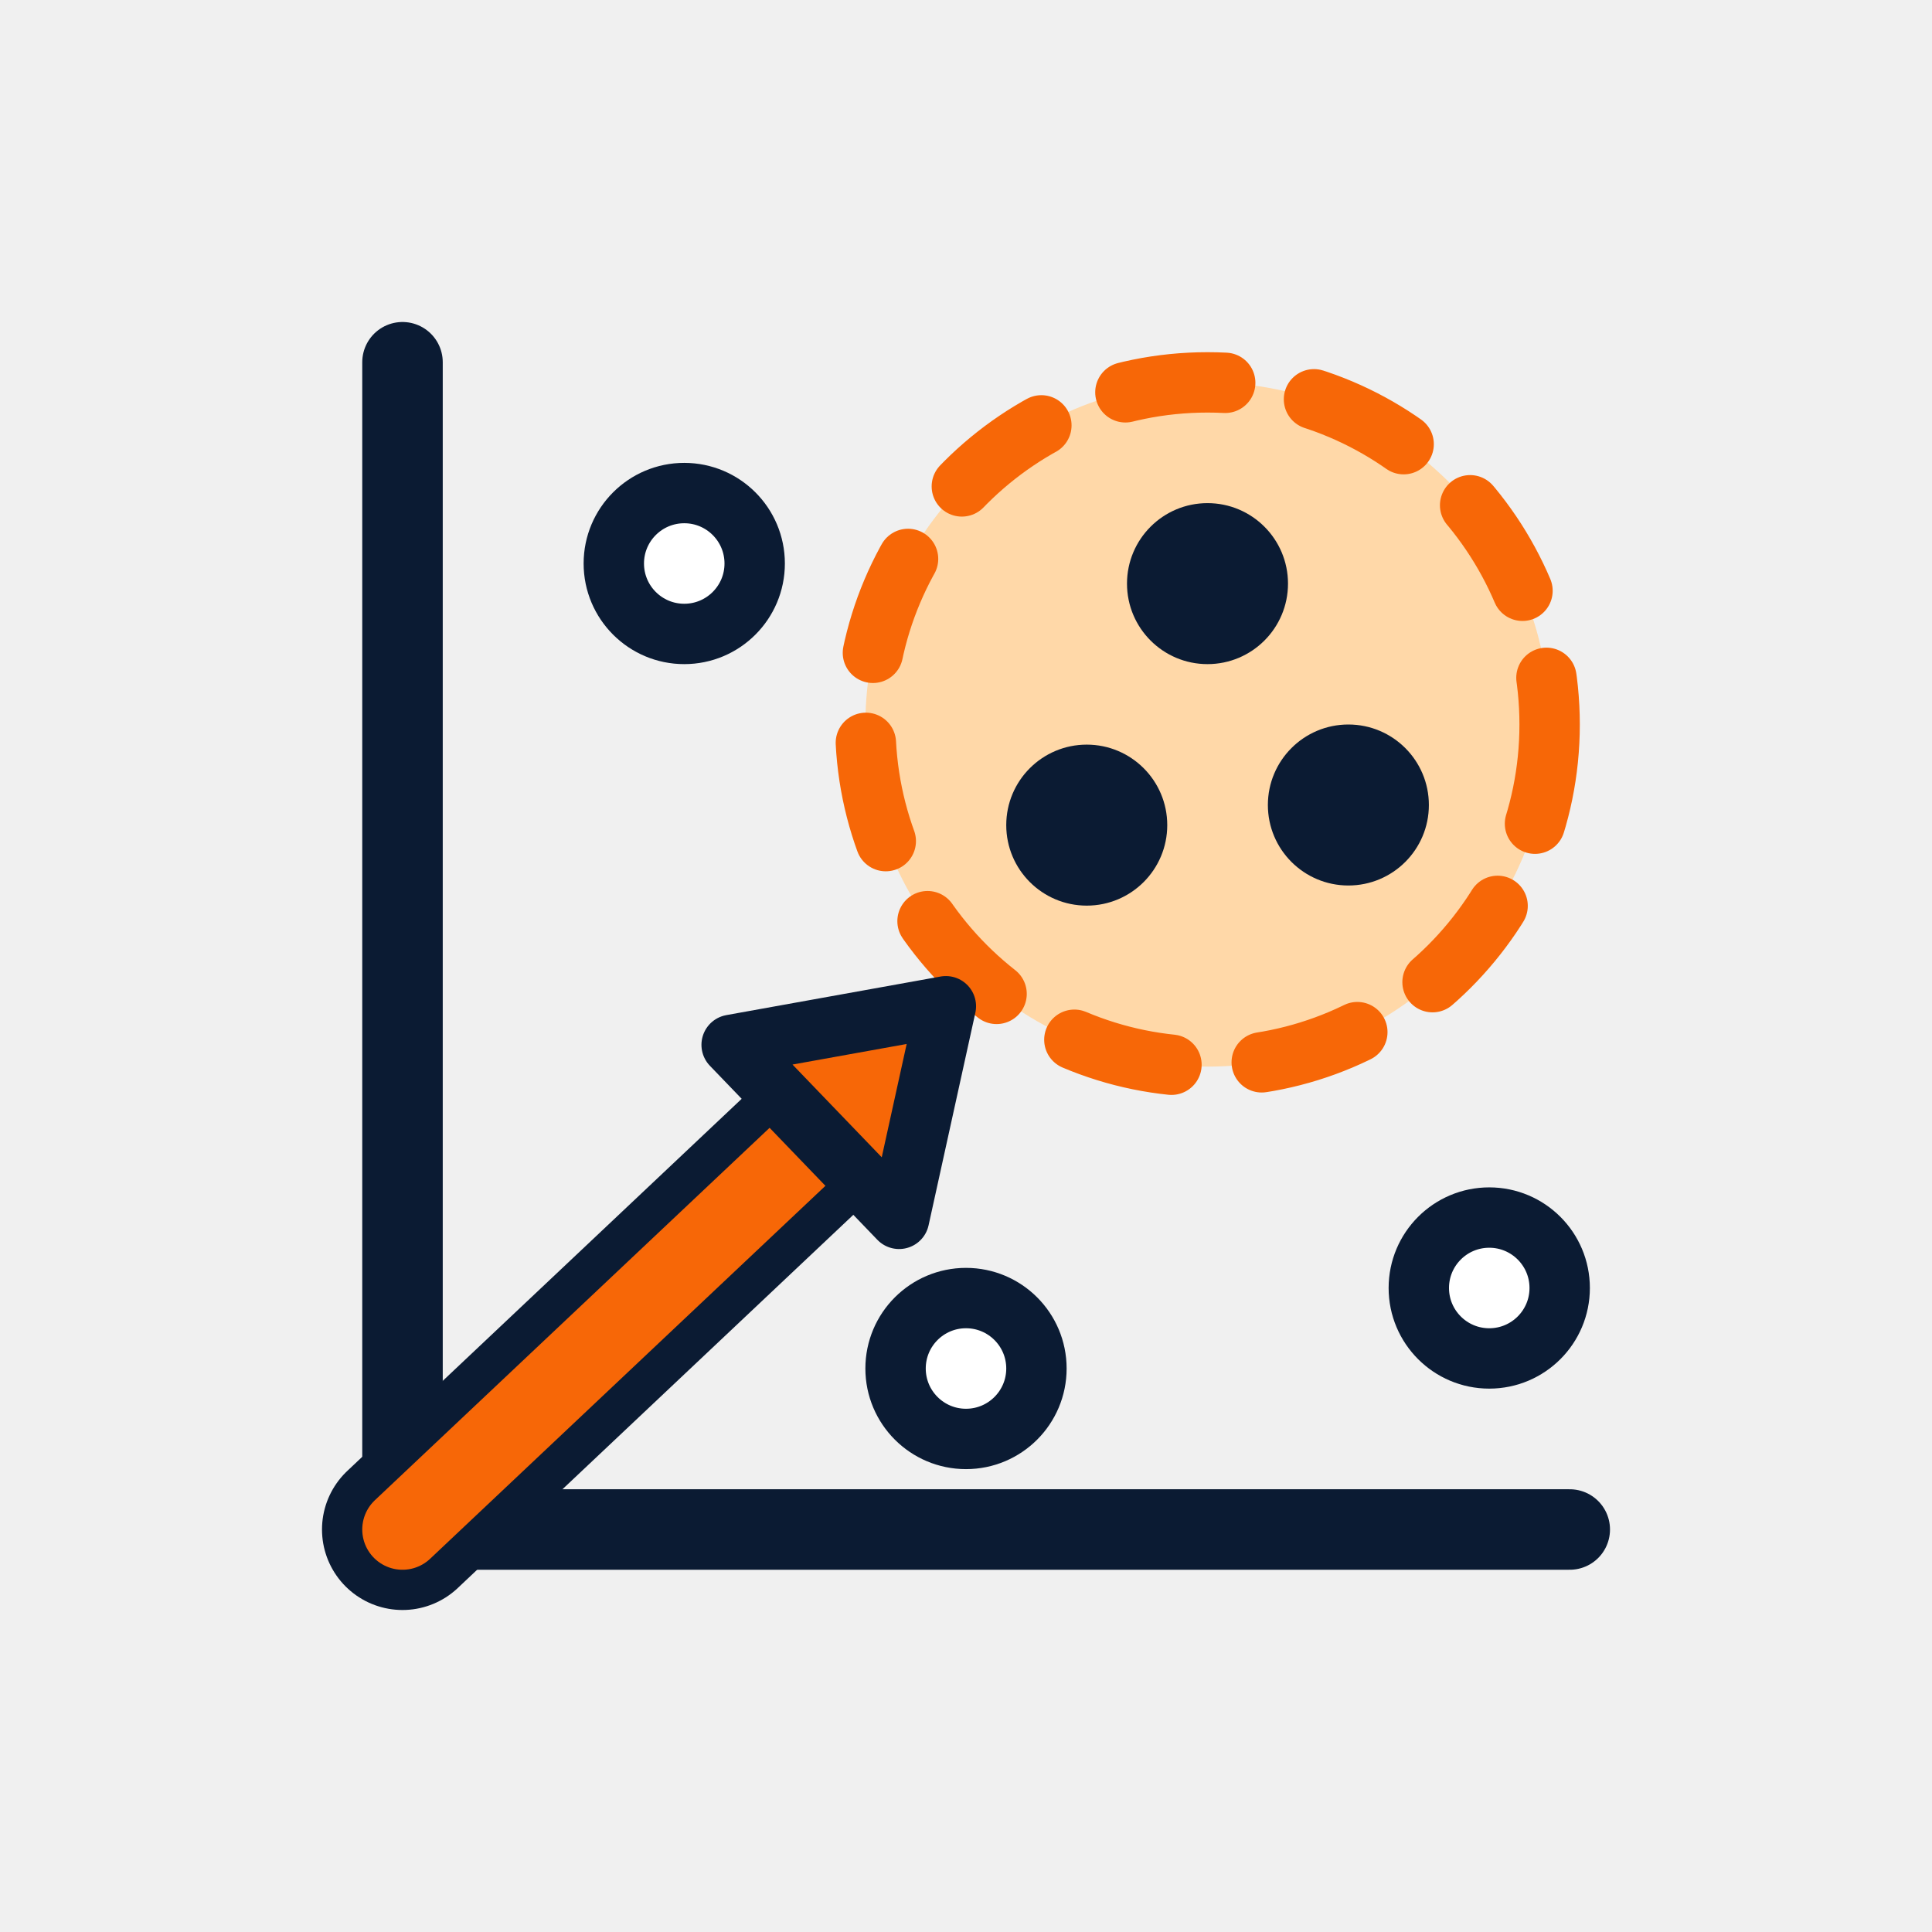
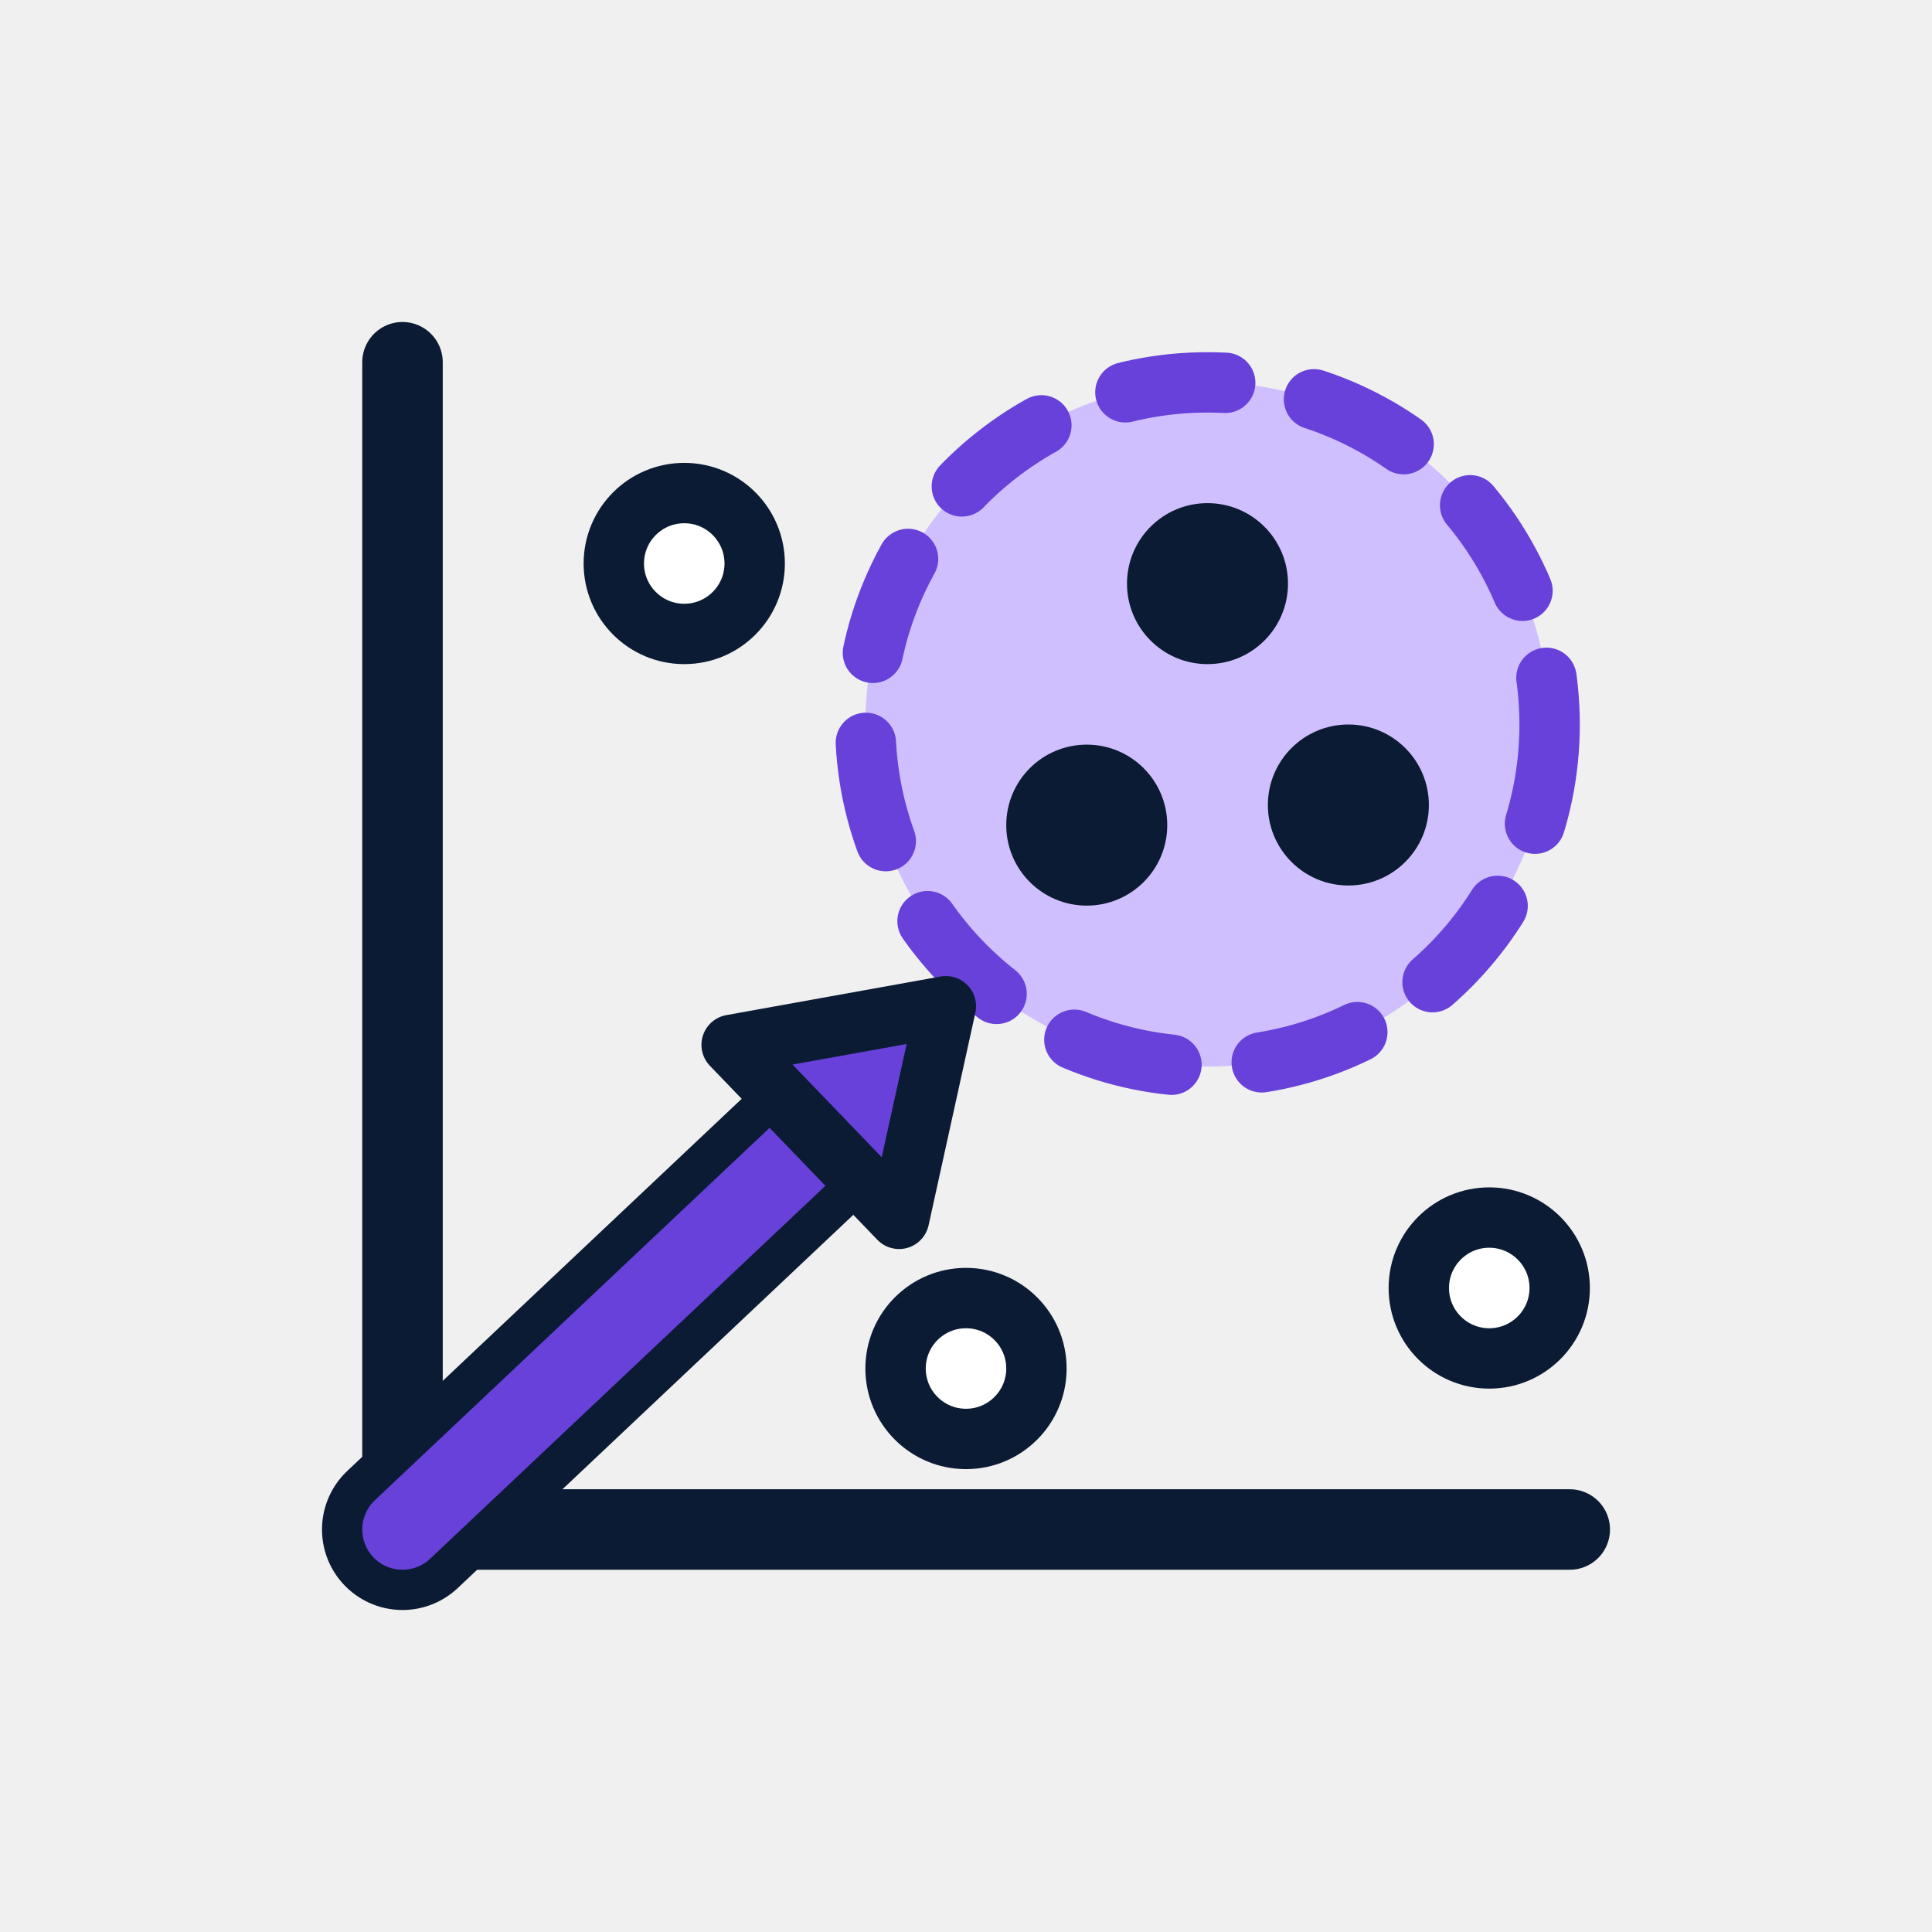
<svg xmlns="http://www.w3.org/2000/svg" viewBox="0 0 96 96" width="96" height="96">
  <g stroke="#0B1B33" stroke-width="4" stroke-linecap="round" stroke-linejoin="round">
    <path d="M20 18V76H78" fill="none" />
-     <circle cx="60" cy="36" r="17" fill="#FFD8A8" stroke="#F76707" stroke-width="3" stroke-dasharray="5 4.5" />
+     <circle cx="60" cy="36" r="17" fill="#D0BFFF" stroke="#6741D9" stroke-width="3" stroke-dasharray="5 4.5" />
    <g fill="#FFFFFF" stroke-width="3">
      <circle cx="34" cy="28" r="3.5" />
      <circle cx="74" cy="64" r="3.5" />
      <circle cx="48" cy="68" r="3.5" />
    </g>
    <g fill="#0B1B33" stroke="none">
      <circle cx="60" cy="29" r="4" />
      <circle cx="67" cy="40" r="4" />
      <circle cx="54" cy="41" r="4" />
    </g>
    <path d="M20 76L43 54.3" fill="none" stroke-width="8" />
-     <path d="M20 76L43 54.3" fill="none" stroke="#F76707" stroke-width="4" />
-     <path d="M-9 -6L0 0L-9 6Z" transform="translate(47 50) rotate(-43.9)" fill="#F76707" stroke-width="3" />
+     <path d="M20 76L43 54.3" fill="none" stroke="#6741D9" stroke-width="4" />
+     <path d="M-9 -6L0 0L-9 6Z" transform="translate(47 50) rotate(-43.9)" fill="#6741D9" stroke-width="3" />
  </g>
</svg>
